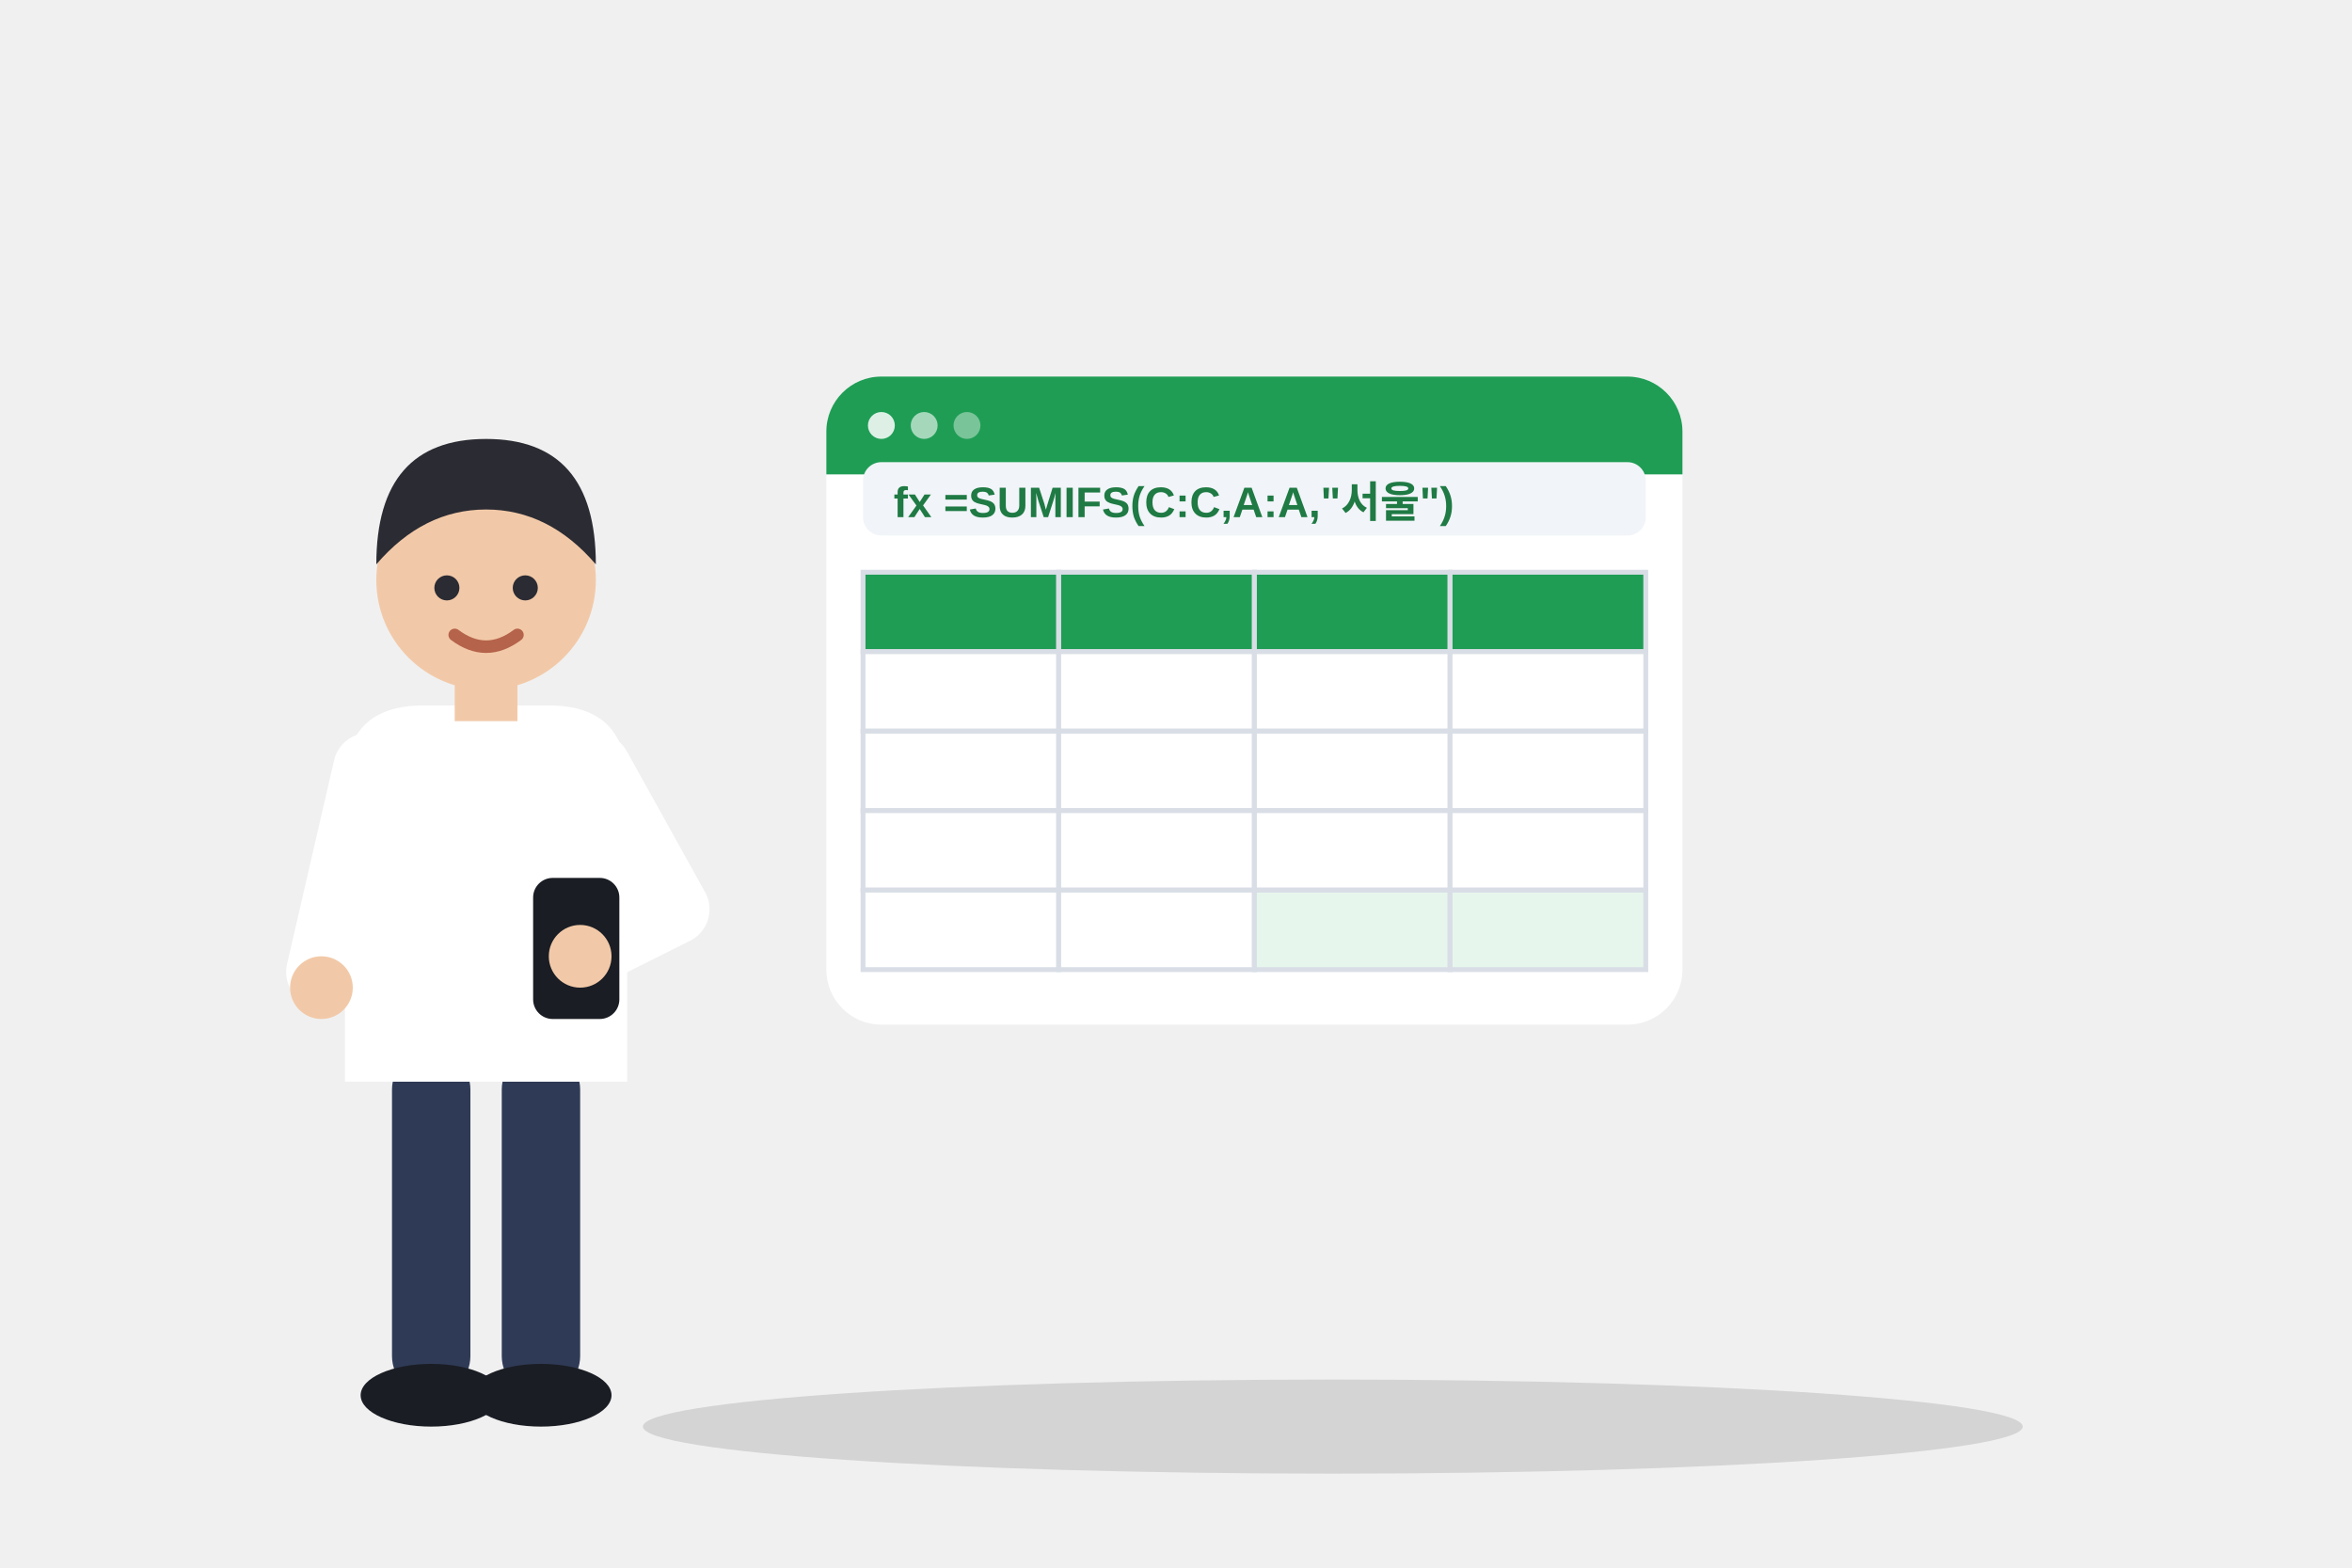
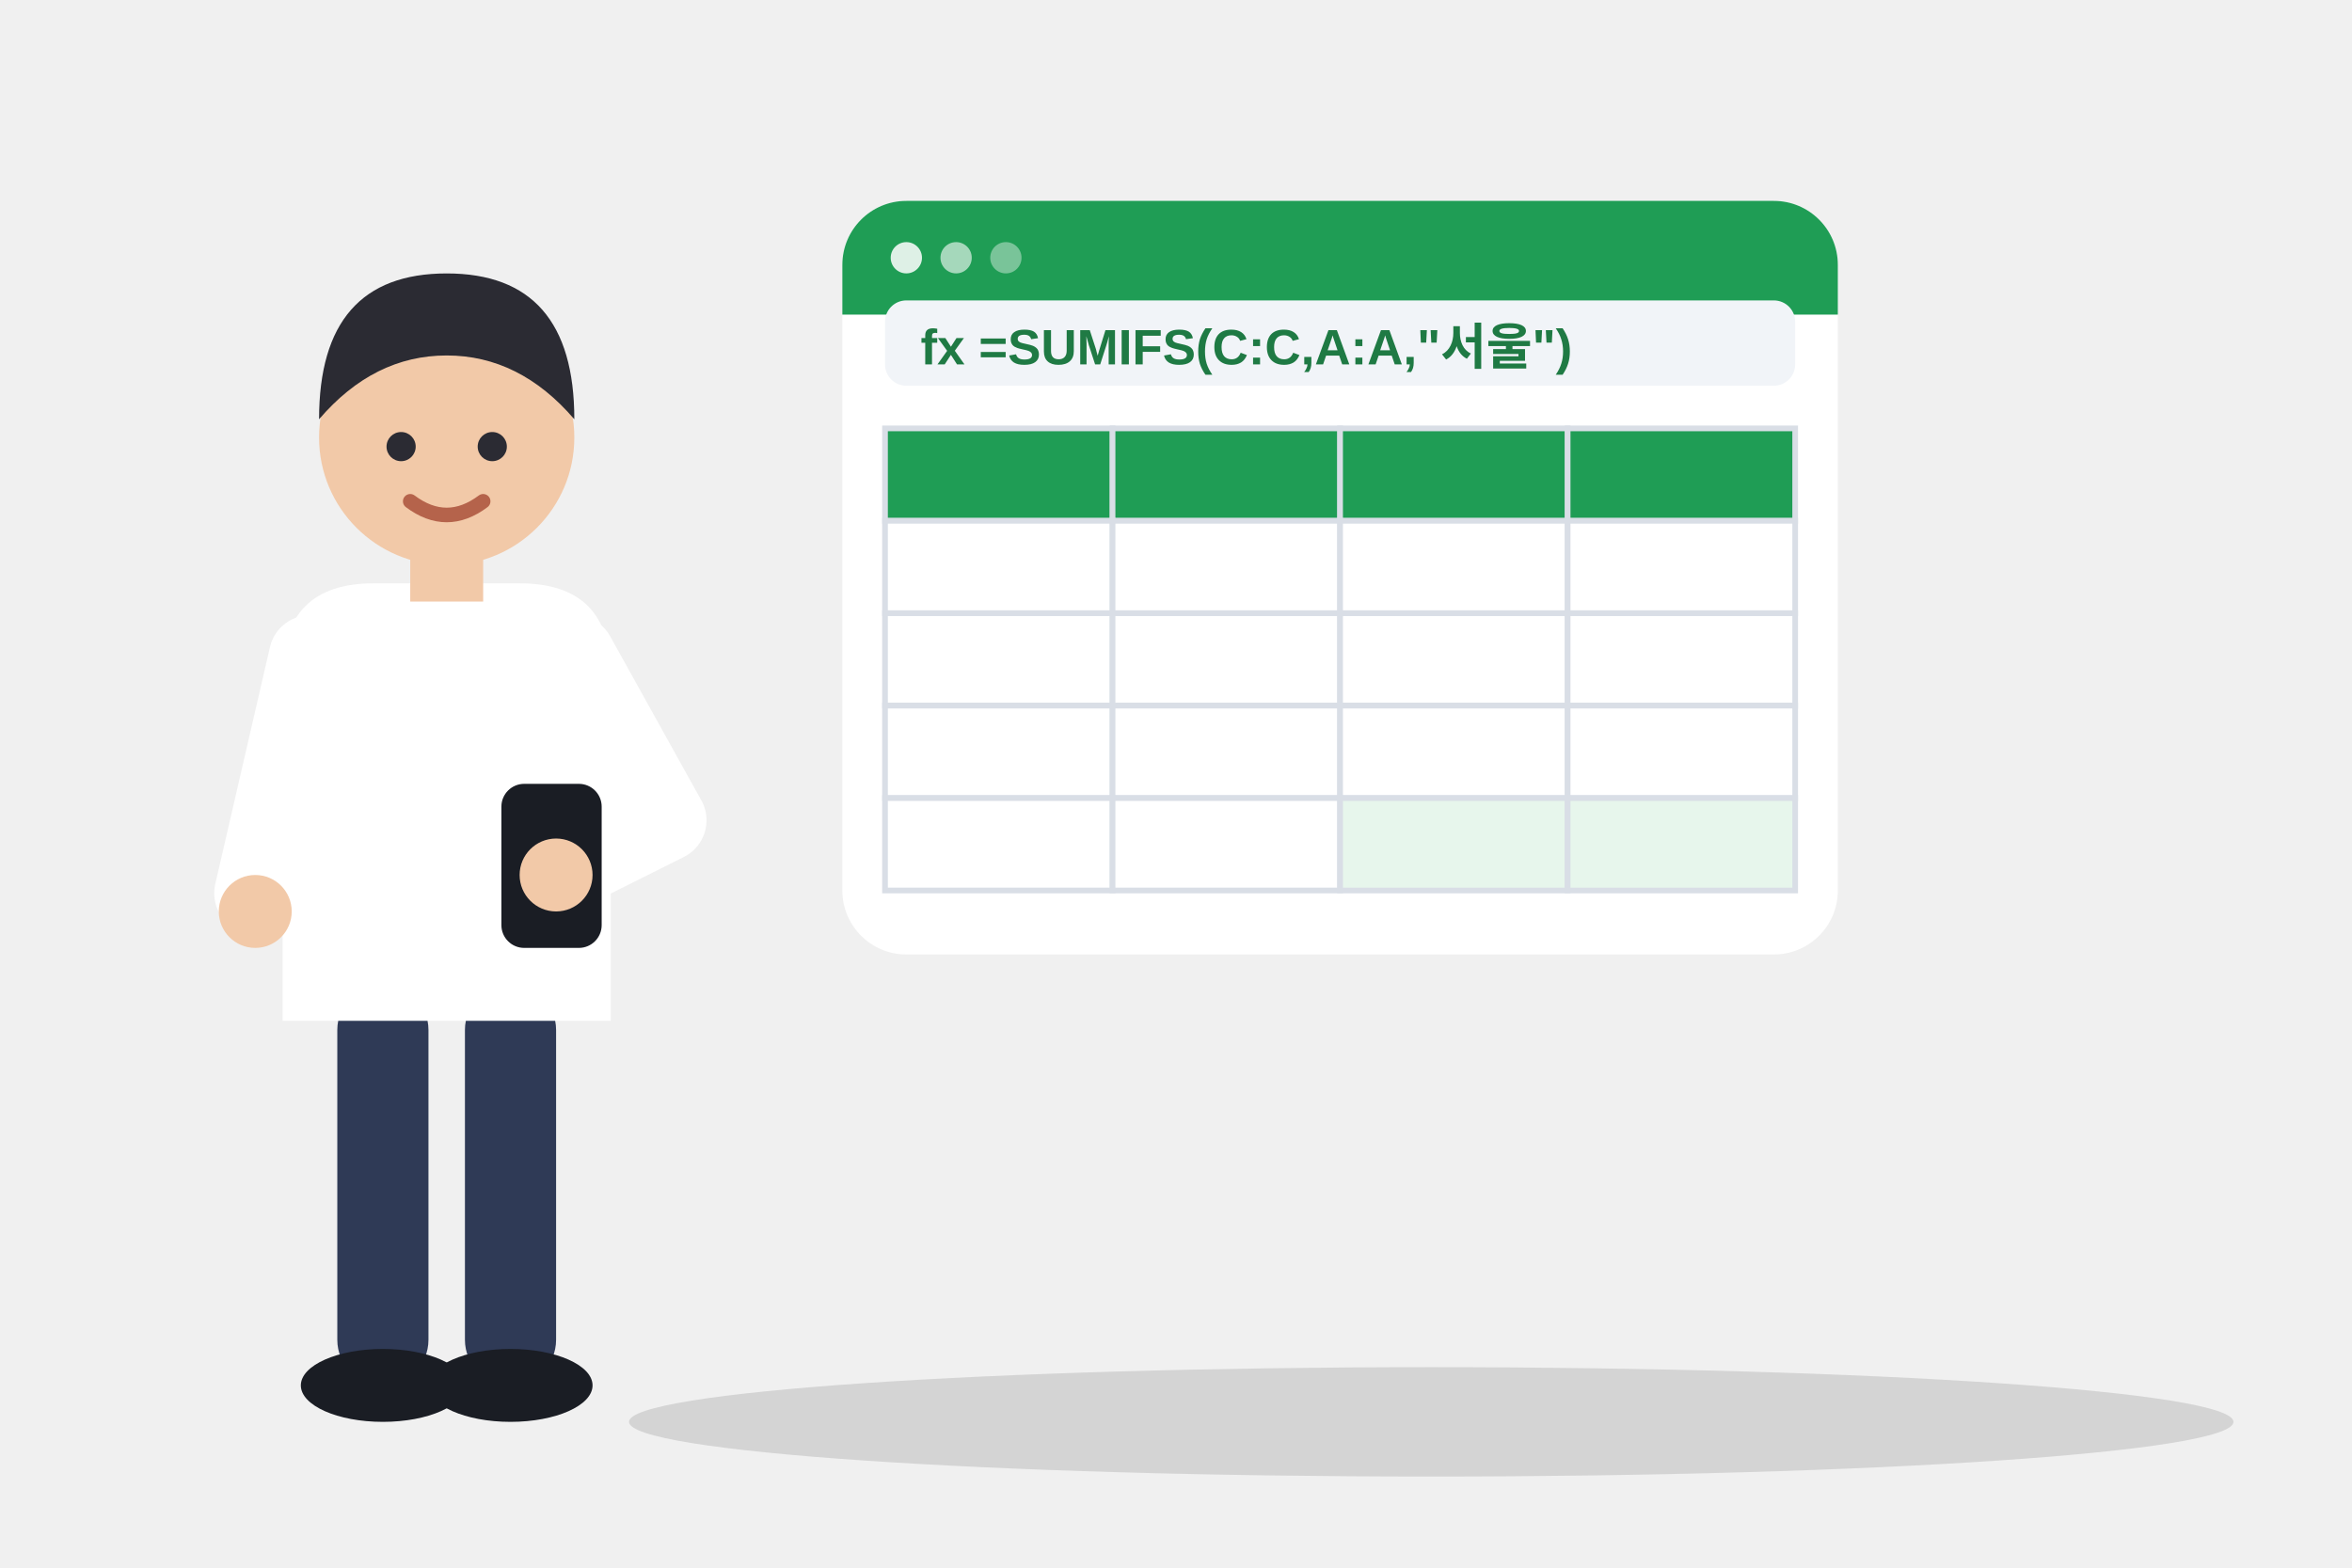
- <svg xmlns="http://www.w3.org/2000/svg" viewBox="0 0 300 200" width="300" height="200">
+ <svg xmlns="http://www.w3.org/2000/svg" viewBox="18 26 248 172" width="300" height="200">
  <ellipse cx="170" cy="182" rx="88" ry="6" fill="#000" opacity=".12" />
  <g transform="translate(82 34) scale(.78)">
    <g>
      <rect x="30" y="18" width="140" height="106" rx="9" fill="#fff" />
      <path d="M30 27a9 9 0 0 1 9-9h122a9 9 0 0 1 9 9v7H30z" fill="#1F9D55" />
      <circle cx="39" cy="26" r="2.2" fill="#fff" opacity=".85" />
      <circle cx="46" cy="26" r="2.2" fill="#fff" opacity=".6" />
      <circle cx="53" cy="26" r="2.2" fill="#fff" opacity=".4" />
      <rect x="36" y="32" width="128" height="12" rx="3" fill="#F1F4F8" />
      <text x="41" y="41" font-family="Arial,Helvetica,sans-serif" font-size="7" font-weight="700" fill="#1F7A44">fx  =SUMIFS(C:C,A:A,"서울")</text>
      <rect x="36" y="50" width="32" height="13" fill="#1F9D55" stroke="#D9DEE6" stroke-width=".8" />
      <rect x="68" y="50" width="32" height="13" fill="#1F9D55" stroke="#D9DEE6" stroke-width=".8" />
      <rect x="100" y="50" width="32" height="13" fill="#1F9D55" stroke="#D9DEE6" stroke-width=".8" />
      <rect x="132" y="50" width="32" height="13" fill="#1F9D55" stroke="#D9DEE6" stroke-width=".8" />
      <rect x="36" y="63" width="32" height="13" fill="#fff" stroke="#D9DEE6" stroke-width=".8" />
      <rect x="68" y="63" width="32" height="13" fill="#fff" stroke="#D9DEE6" stroke-width=".8" />
      <rect x="100" y="63" width="32" height="13" fill="#fff" stroke="#D9DEE6" stroke-width=".8" />
      <rect x="132" y="63" width="32" height="13" fill="#fff" stroke="#D9DEE6" stroke-width=".8" />
      <rect x="36" y="76" width="32" height="13" fill="#fff" stroke="#D9DEE6" stroke-width=".8" />
      <rect x="68" y="76" width="32" height="13" fill="#fff" stroke="#D9DEE6" stroke-width=".8" />
      <rect x="100" y="76" width="32" height="13" fill="#fff" stroke="#D9DEE6" stroke-width=".8" />
      <rect x="132" y="76" width="32" height="13" fill="#fff" stroke="#D9DEE6" stroke-width=".8" />
      <rect x="36" y="89" width="32" height="13" fill="#fff" stroke="#D9DEE6" stroke-width=".8" />
      <rect x="68" y="89" width="32" height="13" fill="#fff" stroke="#D9DEE6" stroke-width=".8" />
      <rect x="100" y="89" width="32" height="13" fill="#fff" stroke="#D9DEE6" stroke-width=".8" />
      <rect x="132" y="89" width="32" height="13" fill="#fff" stroke="#D9DEE6" stroke-width=".8" />
      <rect x="36" y="102" width="32" height="13" fill="#fff" stroke="#D9DEE6" stroke-width=".8" />
      <rect x="68" y="102" width="32" height="13" fill="#fff" stroke="#D9DEE6" stroke-width=".8" />
      <rect x="100" y="102" width="32" height="13" fill="#E7F6EC" stroke="#D9DEE6" stroke-width=".8" />
      <rect x="132" y="102" width="32" height="13" fill="#E7F6EC" stroke="#D9DEE6" stroke-width=".8" />
    </g>
  </g>
  <rect x="50" y="134" width="10" height="44" rx="5" fill="#2F3A56" />
  <rect x="64" y="134" width="10" height="44" rx="5" fill="#2F3A56" />
  <ellipse cx="55" cy="178" rx="9" ry="4" fill="#1A1D24" />
  <ellipse cx="69" cy="178" rx="9" ry="4" fill="#1A1D24" />
  <path d="M44 100q0-10 10-10h16q10 0 10 10v38h-36z" fill="#FFFFFF" />
  <rect x="58" y="84" width="8" height="8" fill="#F2C9A8" />
  <circle cx="62" cy="74" r="14" fill="#F2C9A8" />
  <path d="M48 72q0-16 14-16t14 16q-6-7-14-7t-14 7z" fill="#2B2B33" />
  <circle cx="57" cy="75" r="1.6" fill="#2B2B33" />
  <circle cx="67" cy="75" r="1.6" fill="#2B2B33" />
  <path d="M58 81q4 3 8 0" fill="none" stroke="#B5634B" stroke-width="1.6" stroke-linecap="round" />
  <path d="M76 98l10 18-12 6" fill="none" stroke="#FFFFFF" stroke-width="9" stroke-linecap="round" stroke-linejoin="round" />
  <rect x="68" y="112" width="11" height="18" rx="2.5" fill="#1A1D24" />
  <circle cx="74" cy="122" r="4" fill="#F2C9A8" />
  <path d="M47 98l-6 26" stroke="#FFFFFF" stroke-width="9" stroke-linecap="round" />
  <circle cx="41" cy="126" r="4" fill="#F2C9A8" />
</svg>
